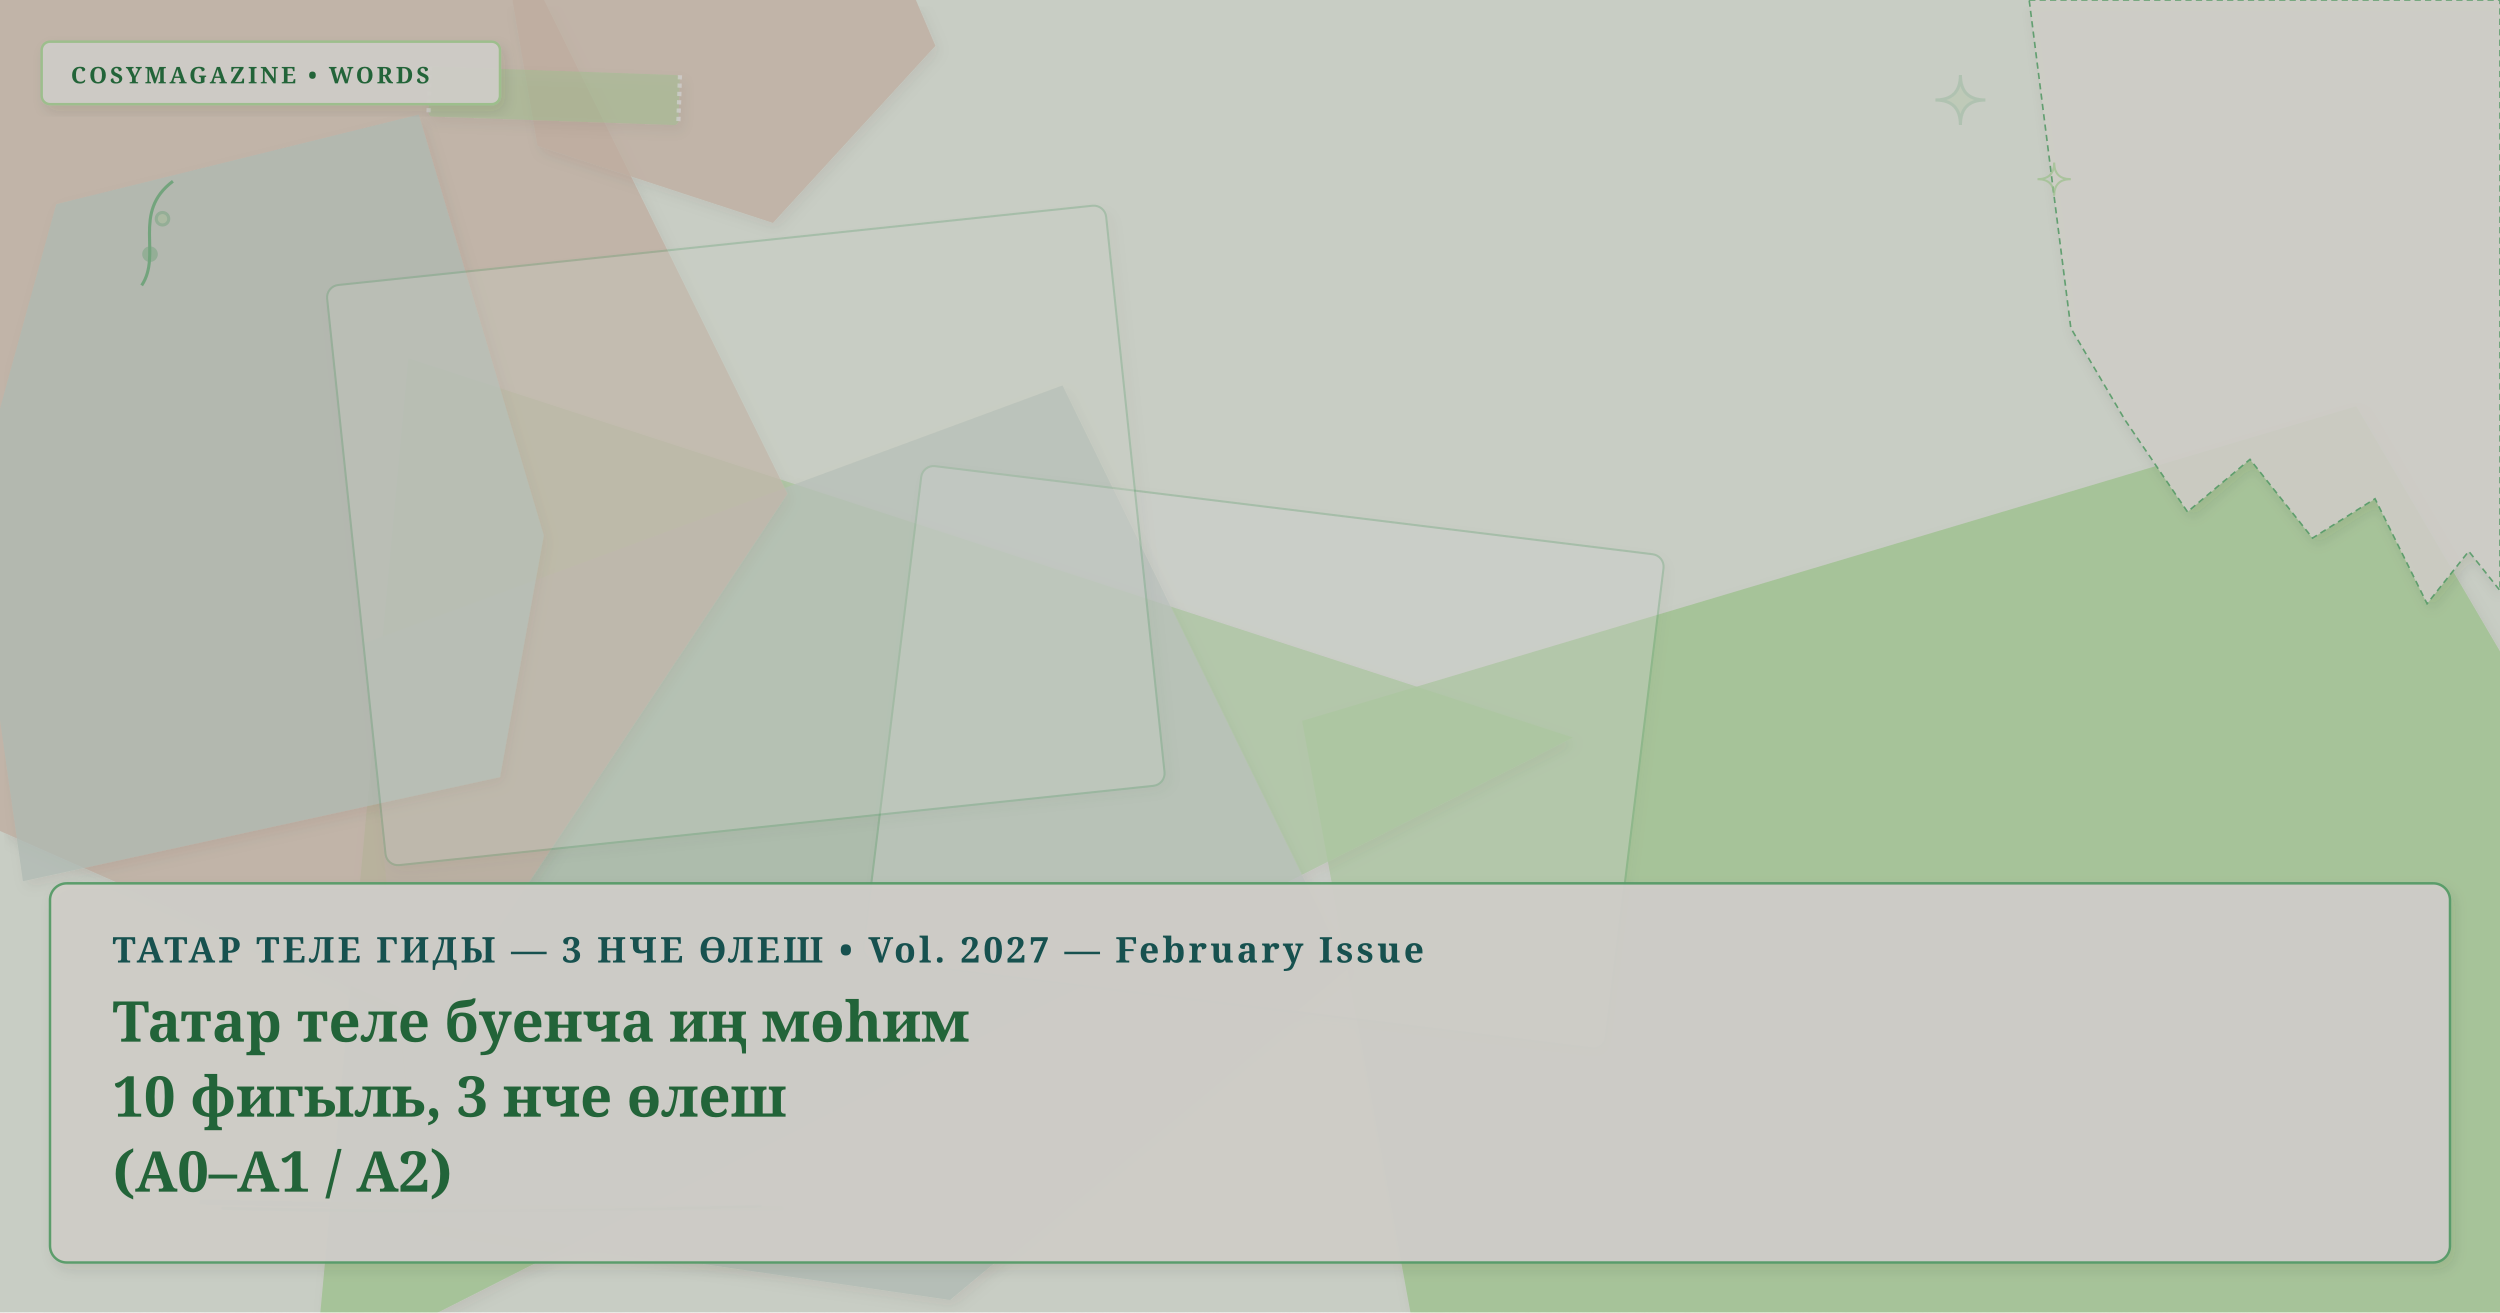
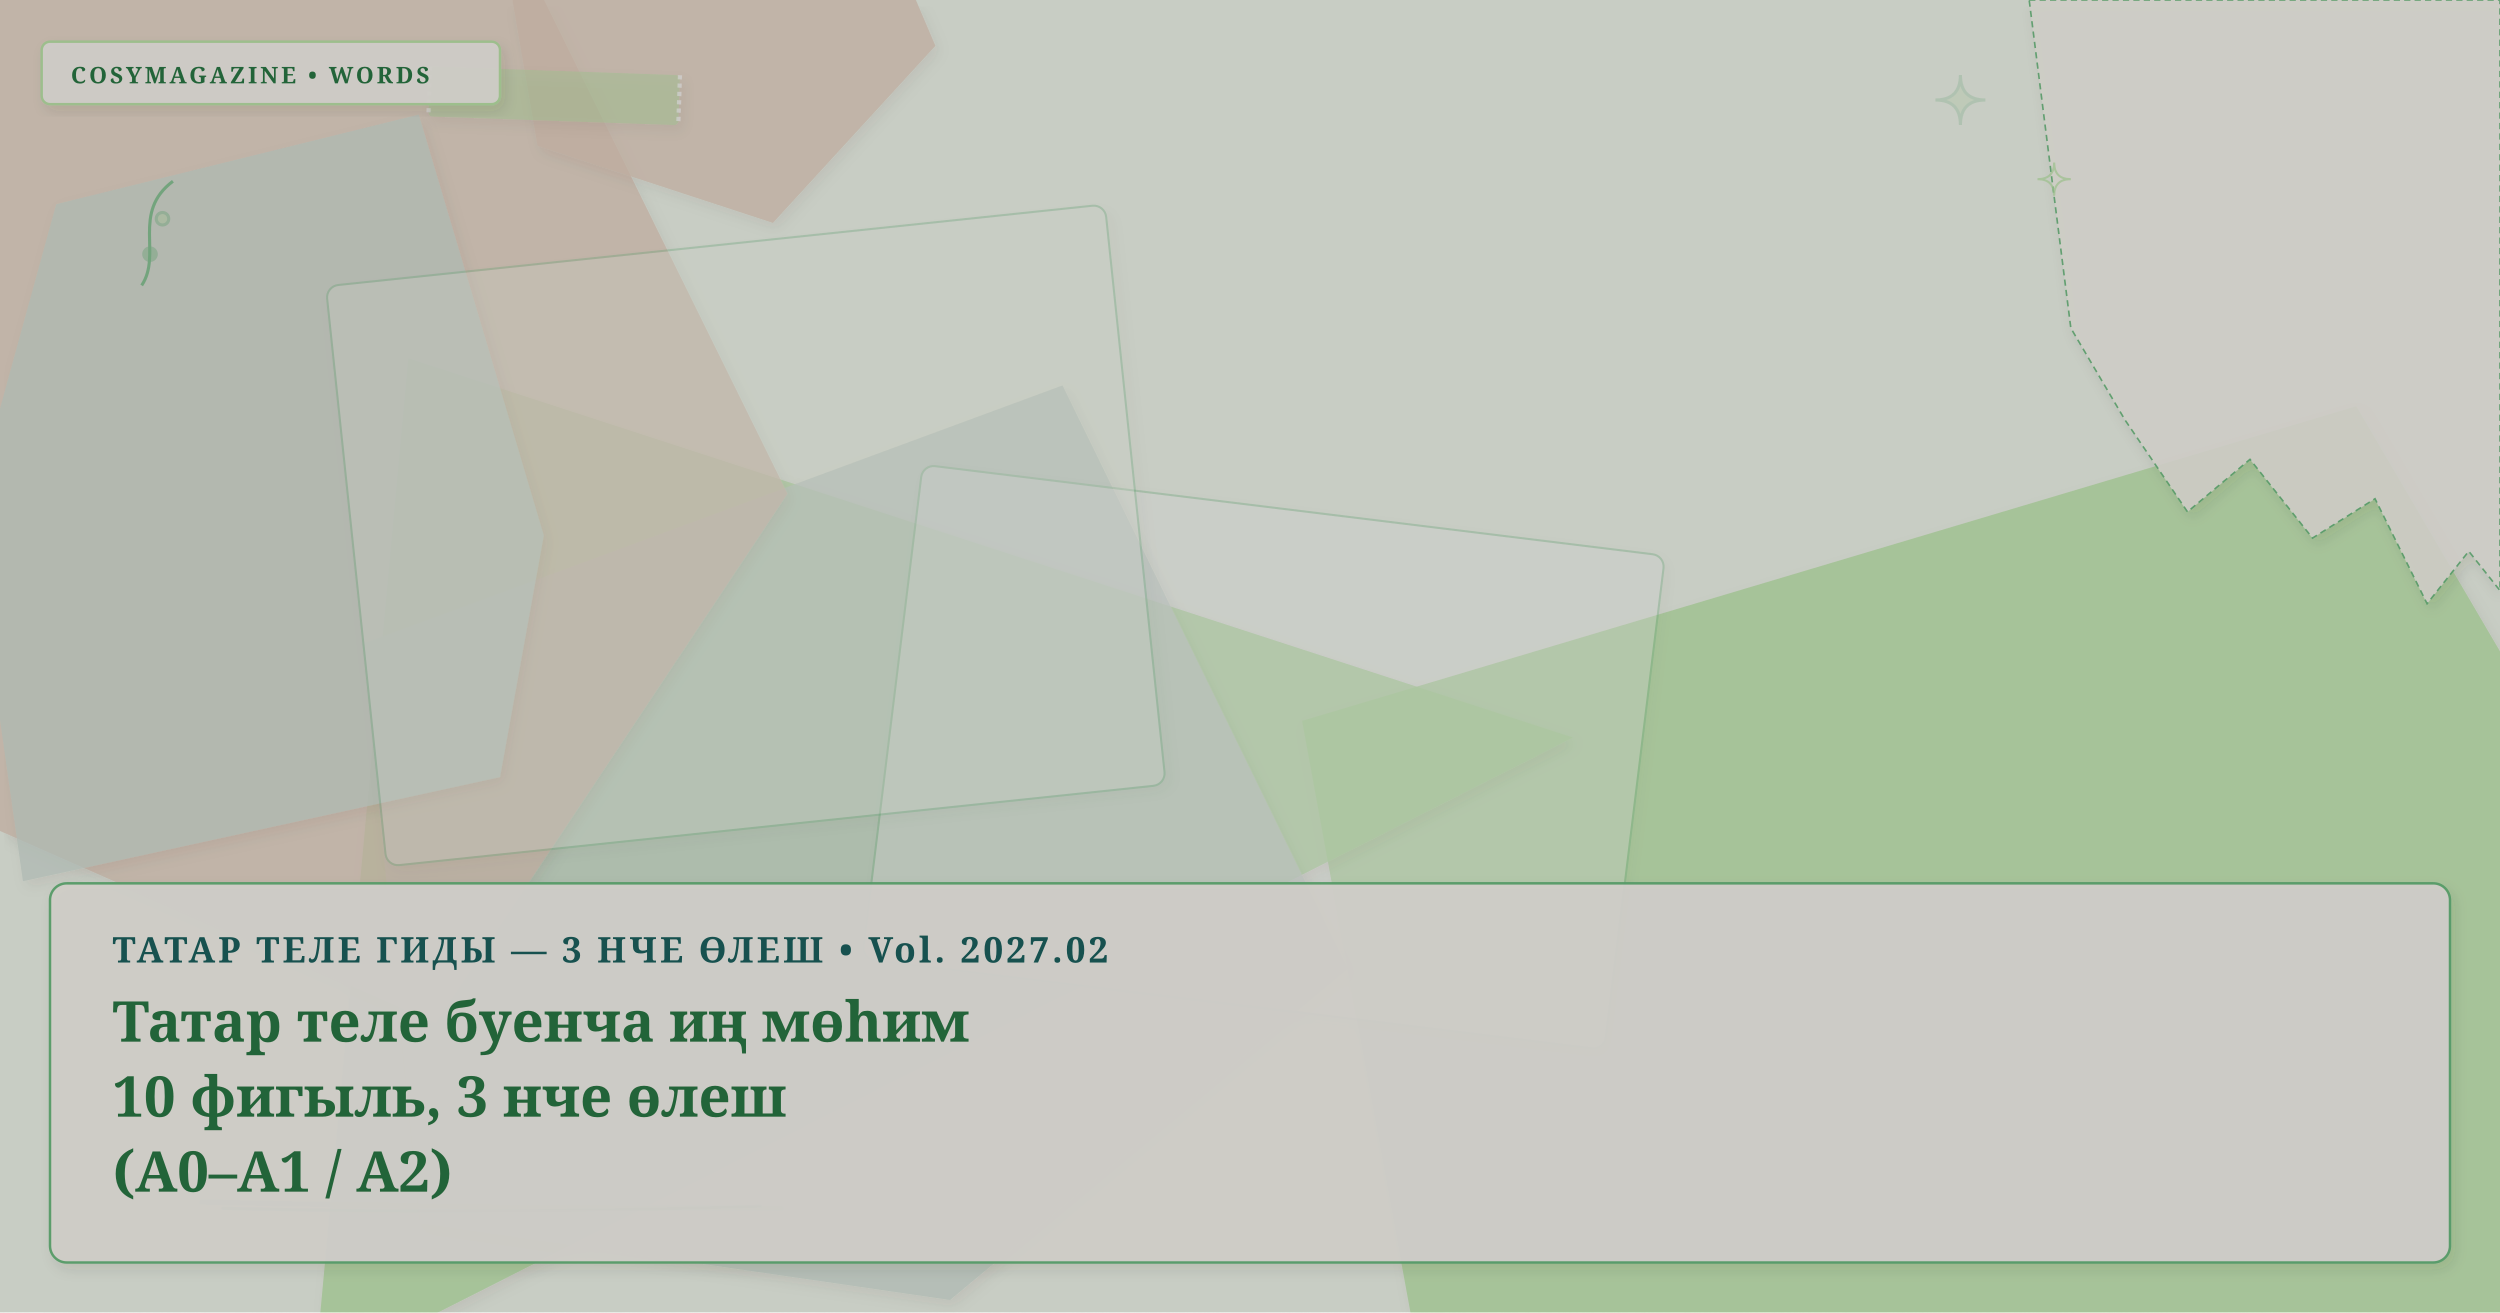
<svg xmlns="http://www.w3.org/2000/svg" viewBox="0 0 1200 630" width="100%" height="100%" preserveAspectRatio="xMidYMid slice" class="cosy-cover-art" data-motif="editorial-stars" data-seed="top-10-verbs-part-3-tt" data-lang="tt">
  <defs>
    <filter id="soft-shadow" x="-20%" y="-20%" width="140%" height="140%">
      <feDropShadow dx="2" dy="3" stdDeviation="3" flood-color="#3C281E" flood-opacity="0.10" />
    </filter>
    <filter id="paper-grain" x="0%" y="0%" width="100%" height="100%">
      <feTurbulence type="fractalNoise" baseFrequency="0.65" numOctaves="3" result="noise" />
      <feColorMatrix type="saturate" values="0" />
      <feComponentTransfer>
        <feFuncA type="linear" slope="0.05" />
      </feComponentTransfer>
      <feBlend mode="multiply" in="SourceGraphic" result="blend" />
    </filter>
  </defs>
  <style>
        @media (prefers-reduced-motion: reduce) {
          .cosy-cover-art * { animation: none !important; transition: none !important; }
        }
      </style>
  <rect width="1200" height="630" fill="#f4faef" />
  <polygon points="1314,507 1023,962 688,690 625,346 1131,195" fill="#bee9aa" opacity="0.75" style="filter: drop-shadow(2px 3px 3px rgba(60,40,30,0.08));" />
  <polygon points="755,354 151,660 196,172" fill="#bee9aa" opacity="0.75" style="filter: drop-shadow(2px 3px 3px rgba(60,40,30,0.08));" />
  <polygon points="647,465 456,624 202,587 174,309 510,185" fill="#D5E2D9" opacity="0.75" style="filter: drop-shadow(2px 3px 3px rgba(60,40,30,0.08));" />
  <polygon points="378,237 209,491 -129,342 -168,46 198,-128" fill="#E8D2C2" opacity="0.75" style="filter: drop-shadow(2px 3px 3px rgba(60,40,30,0.08));" />
  <polygon points="261,257 240,373 11,423 -14,247 27,98 201,55" fill="#D5E2D9" opacity="0.75" style="filter: drop-shadow(2px 3px 3px rgba(60,40,30,0.08));" />
  <polygon points="449,22 371,107 258,70 231,-87 397,-100" fill="#E8D2C2" opacity="0.75" style="filter: drop-shadow(2px 3px 3px rgba(60,40,30,0.08));" />
  <g transform="rotate(7 606.5 363.5)">
    <rect x="427" y="244" width="359" height="239" rx="6" fill="#FFFFFF" opacity="0.3" stroke="#6bbd7f" stroke-width="1" filter="url(#soft-shadow)" />
  </g>
  <g transform="rotate(-6 358 257)">
    <rect x="170" y="117" width="376" height="280" rx="6" fill="#f4faef" opacity="0.3" stroke="#6bbd7f" stroke-width="1" filter="url(#soft-shadow)" />
  </g>
  <g class="cover-torn-paper" filter="url(#soft-shadow)">
    <polygon points="974,0 1200,0 1200,283.5 1185,264.6 1165,289.8 1140,239.4 1110,258.3 1080,220.5 1050,245.7 1020,201.6 994,157.5 974,0" fill="#FCF9F2" opacity="0.9" stroke="#6bbd7f" stroke-width="0.8" stroke-dasharray="3 2" />
  </g>
  <g transform="rotate(2 266 46)" filter="url(#soft-shadow)">
    <rect x="206" y="34" width="120" height="24" rx="2" fill="#bee9aa" opacity="0.45" />
    <line x1="206" y1="34" x2="206" y2="58" stroke="#FFFFFF" stroke-width="2" stroke-dasharray="2 2" opacity="0.7" />
    <line x1="326" y1="34" x2="326" y2="58" stroke="#FFFFFF" stroke-width="2" stroke-dasharray="2 2" opacity="0.7" />
  </g>
  <g class="cover-tiny-doodles" stroke="#6bbd7f" stroke-width="1.5" fill="none" opacity="0.7">
    <path d="M 941 36 Q 941 48 953 48 Q 941 48 941 60 Q 941 48 929 48 Q 941 48 941 36 Z" fill="#bee9aa" opacity="0.3" />
    <path d="M 986 78 Q 986 86 994 86 Q 986 86 986 94 Q 986 86 978 86 Q 986 86 986 78 Z" stroke="#bee9aa" stroke-width="1" />
    <path d="M 68 137 C 78 122, 63 102, 83 87" />
    <circle cx="72" cy="122" r="3" fill="#6bbd7f" opacity="0.5" />
    <circle cx="78" cy="105" r="3" fill="#bee9aa" opacity="0.5" />
  </g>
  <g class="cover-sketchy-underline">
    <path d="M 97 577 Q 236 580 375 580" stroke="#bee9aa" stroke-width="2.5" stroke-linecap="round" fill="none" opacity="0.75" />
    <path d="M 107 580 Q 236 583 365 579" stroke="#6bbd7f" stroke-width="1.5" stroke-linecap="round" fill="none" opacity="0.5" />
  </g>
  <g class="cover-masthead-label" filter="url(#soft-shadow)">
    <rect x="20" y="20" width="220" height="30" rx="4" fill="#FCF9F2" opacity="0.95" stroke="#bee9aa" stroke-width="1.2" />
    <text x="34" y="40" fill="#2c7a45" font-family="Fraunces, 'Lora', Georgia, serif" font-size="11" font-weight="bold" letter-spacing="1.4">COSYMAGAZINE • WORDS</text>
  </g>
  <g class="cover-text-overlay" filter="url(#soft-shadow)">
    <rect class="cover-overlay-box" x="24" y="424" width="1152" height="182" rx="8" fill="#FCF9F2" opacity="0.96" stroke="#6bbd7f" stroke-width="1.2" />
-     <text x="54" y="462" fill="#1A6360" font-family="Fraunces, 'Lora', Georgia, serif" font-size="17" font-weight="bold" letter-spacing="1.5">ТАТАР ТЕЛЕ ГИДЫ — 3 НЧЕ ӨЛЕШ • Vol. 2027 — February Issue</text>
+     <text x="54" y="462" fill="#1A6360" font-family="Fraunces, 'Lora', Georgia, serif" font-size="17" font-weight="bold" letter-spacing="1.5">ТАТАР ТЕЛЕ ГИДЫ — 3 НЧЕ ӨЛЕШ • Vol. 2027.02</text>
    <text x="54" y="500" fill="#2c7a45" font-family="Fraunces, 'Lora', Georgia, serif" font-size="27" font-weight="bold">Татар теле буенча иң мөһим</text>
    <text x="54" y="536" fill="#2c7a45" font-family="Fraunces, 'Lora', Georgia, serif" font-size="27" font-weight="bold">10 фигыль, 3 нче өлеш</text>
    <text x="54" y="572" fill="#2c7a45" font-family="Fraunces, 'Lora', Georgia, serif" font-size="27" font-weight="bold">(A0–A1 / A2)</text>
  </g>
  <rect width="1200" height="630" filter="url(#paper-grain)" opacity="0.18" pointer-events="none" />
</svg>
